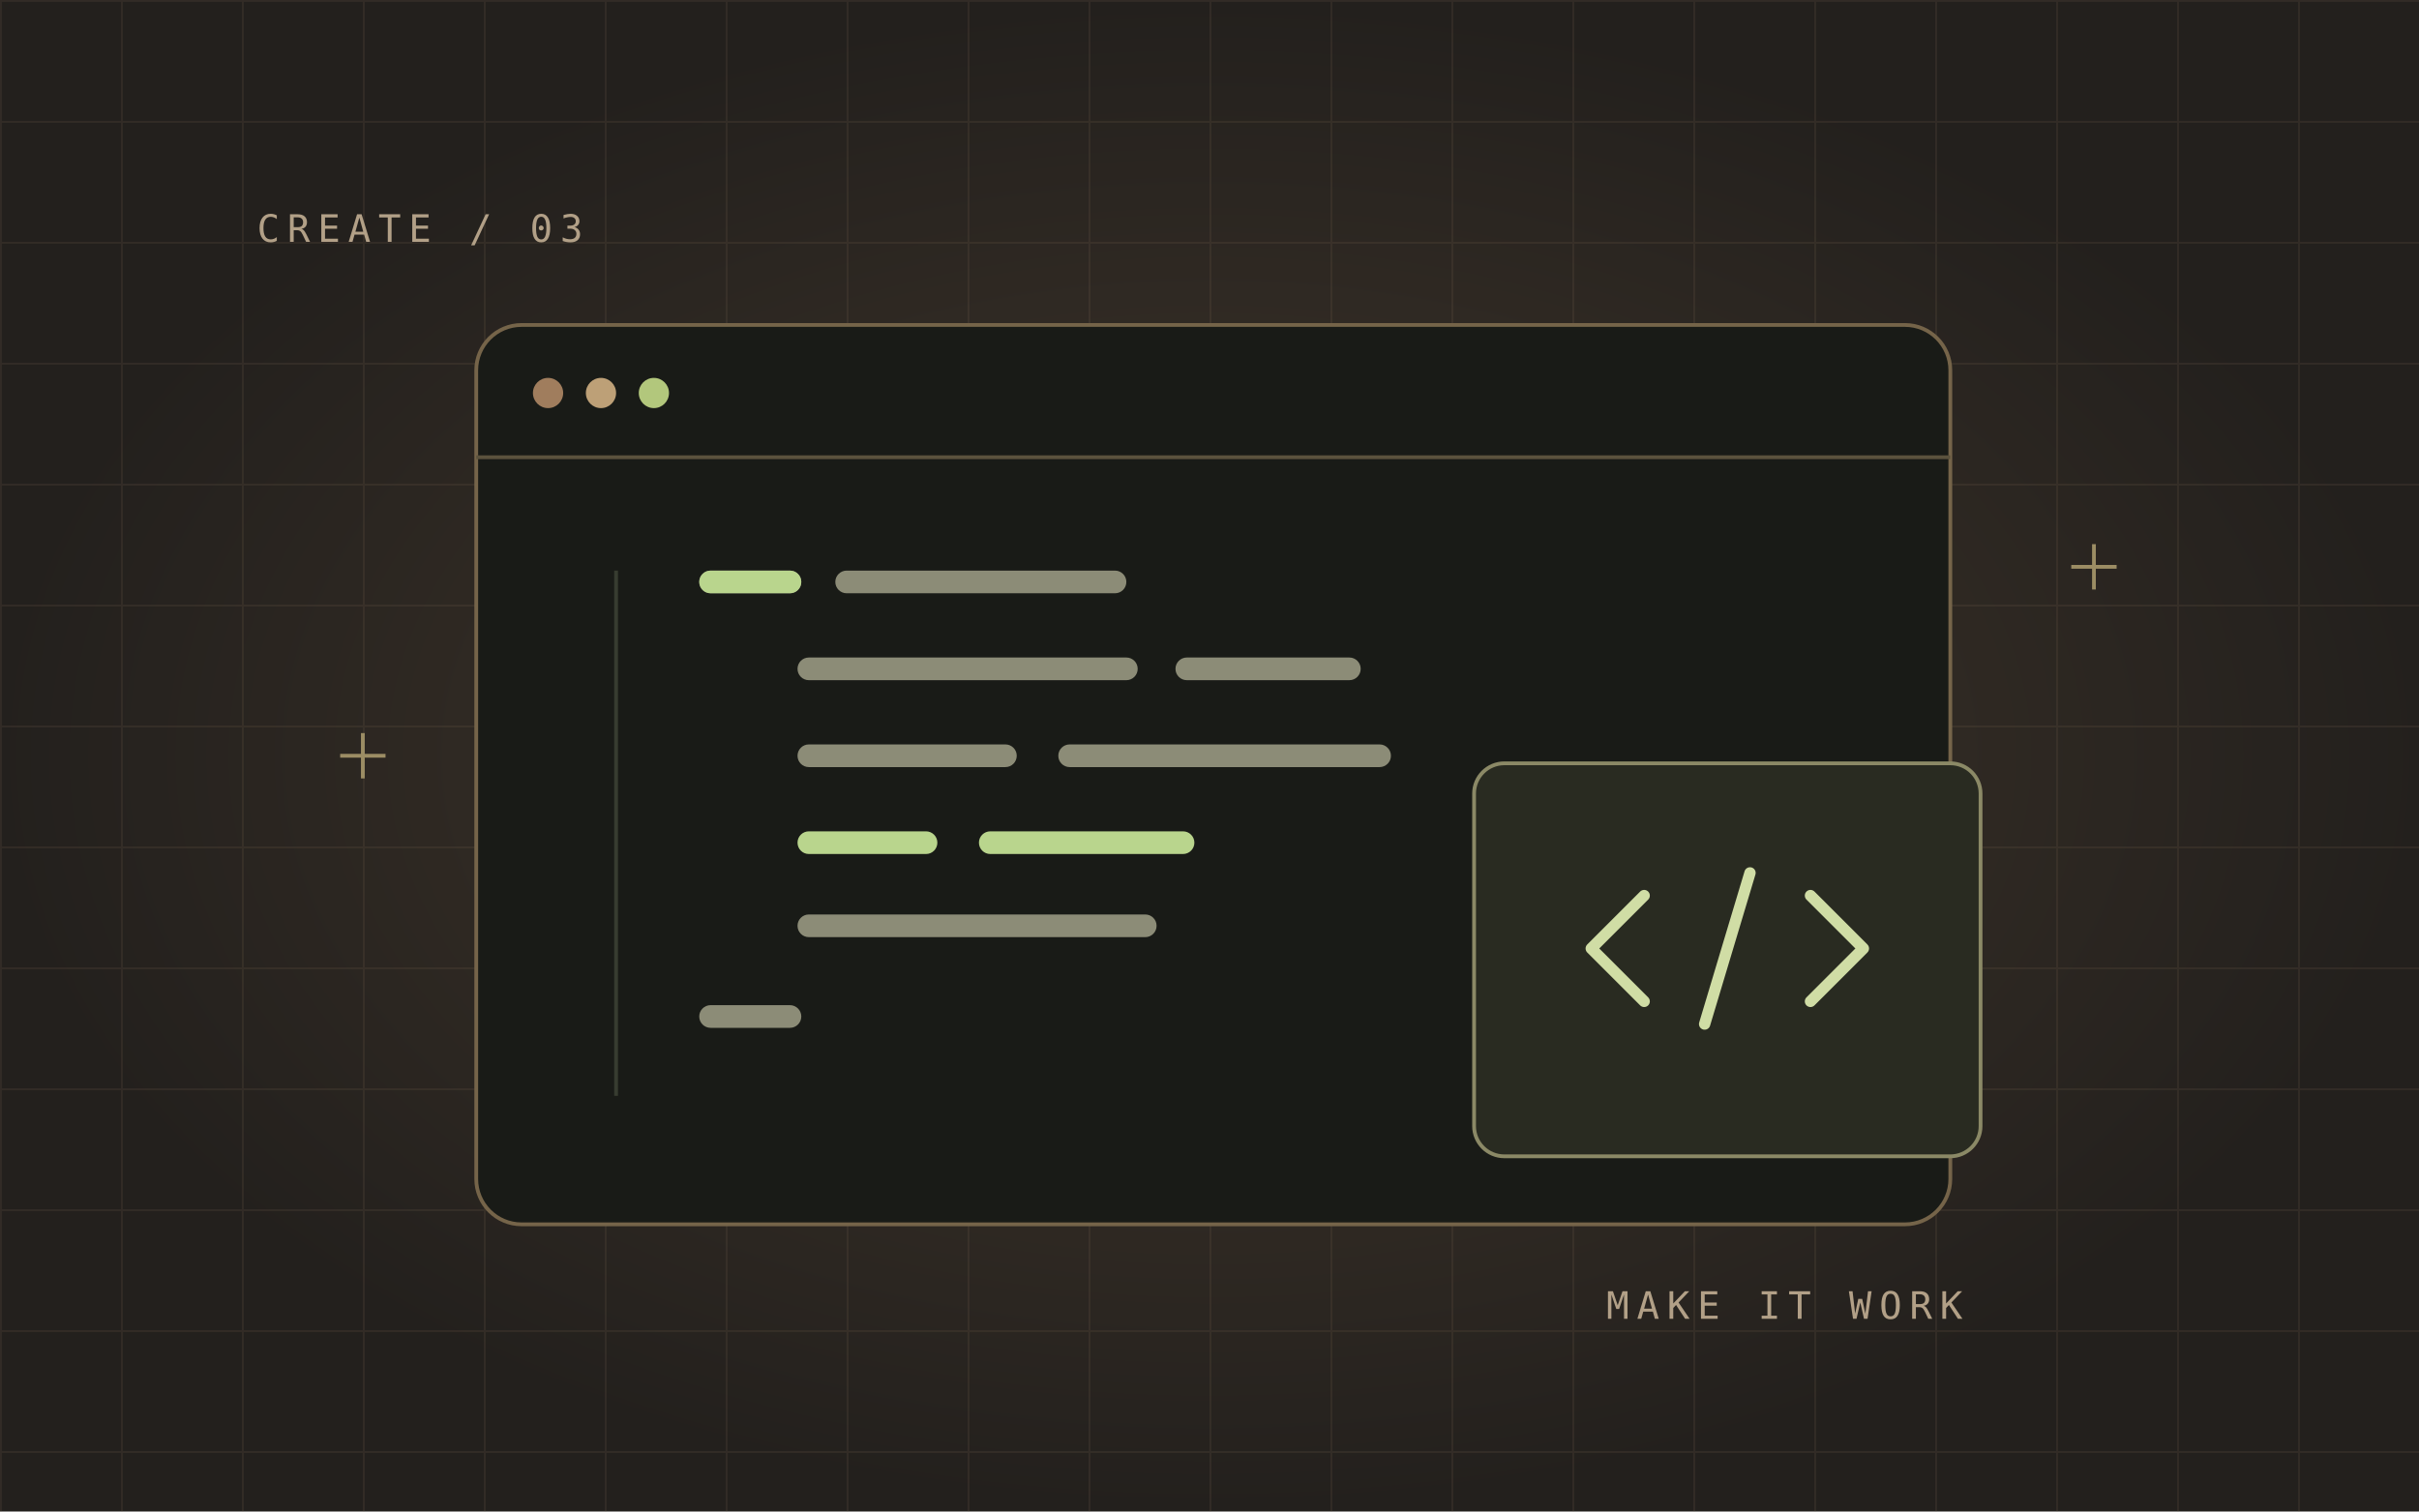
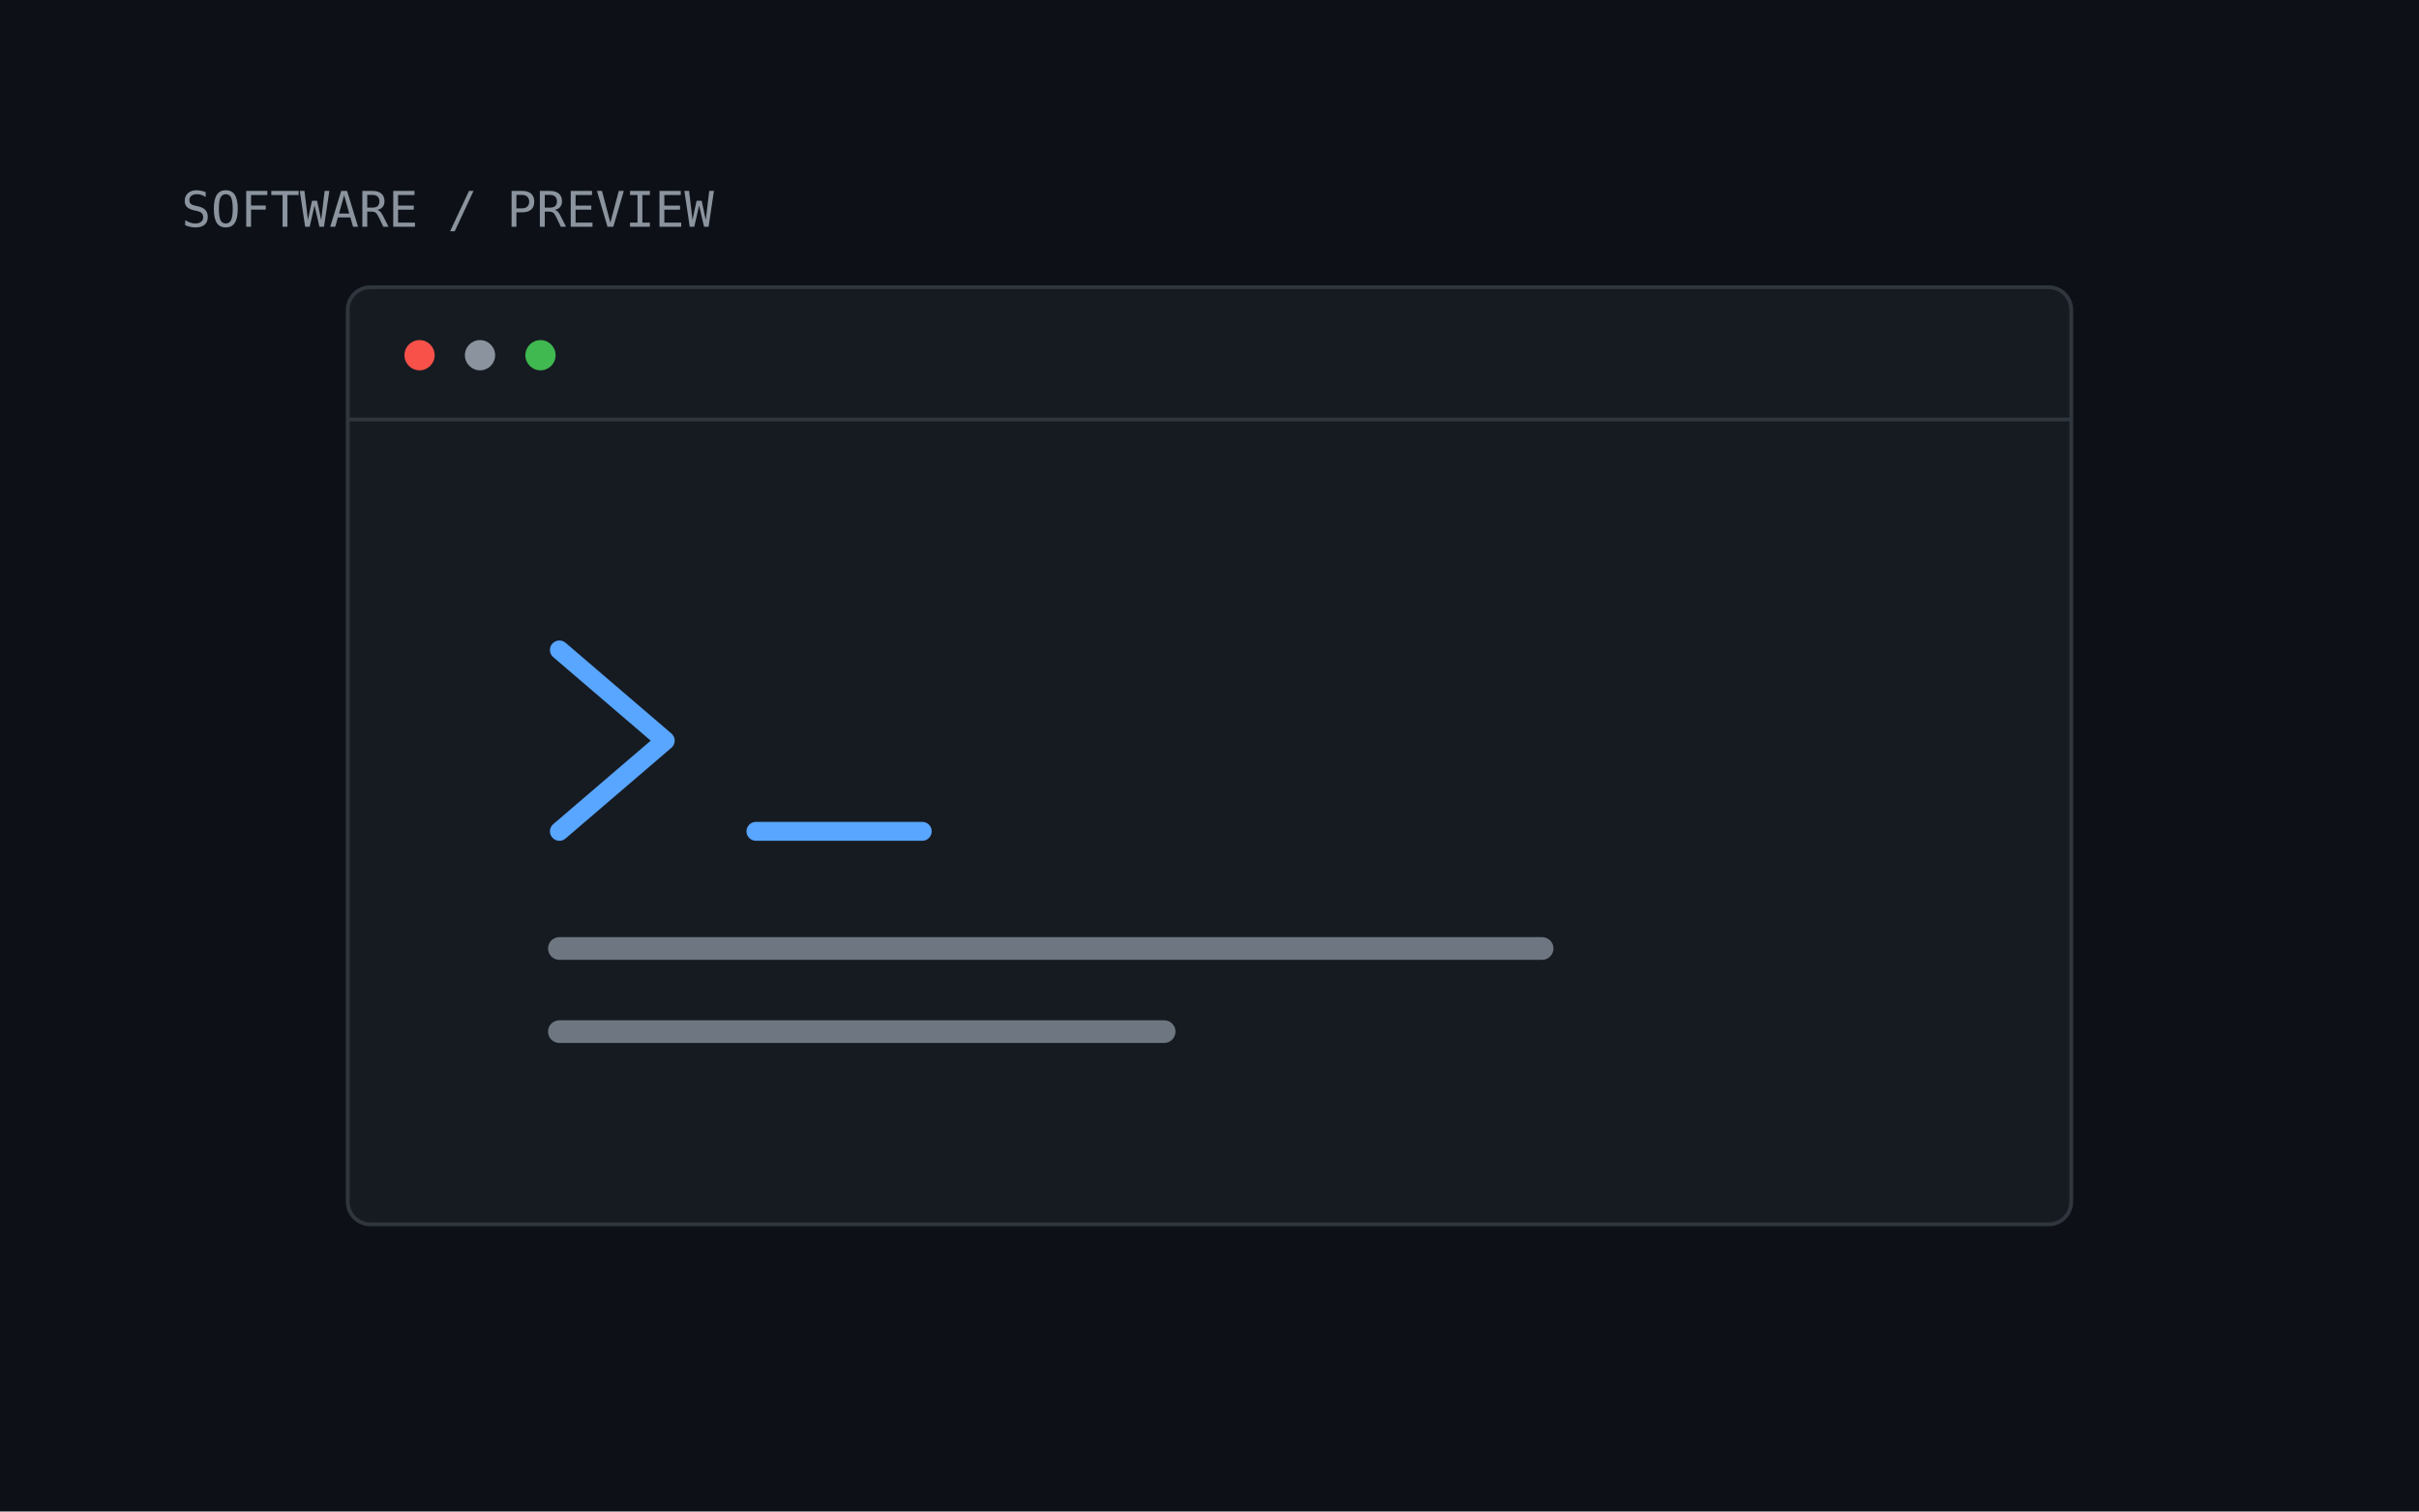
<svg xmlns="http://www.w3.org/2000/svg" viewBox="0 0 640 400" fill="none">
-   <defs>
-     <radialGradient id="g">
-       <stop stop-color="#42372c" />
-       <stop offset="1" stop-color="#23201d" />
-     </radialGradient>
-     <pattern id="p" width="32" height="32" patternUnits="userSpaceOnUse">
-       <path d="M32 0H0v32" stroke="#75604d" opacity=".18" />
-     </pattern>
-   </defs>
-   <rect width="640" height="400" fill="url(#g)" />
-   <rect width="640" height="400" fill="url(#p)" />
-   <rect x="126" y="86" width="390" height="238" rx="12" fill="#191b17" stroke="#756449" />
-   <path d="M126 121h390" stroke="#5b523d" />
-   <circle cx="145" cy="104" r="4" fill="#a07d5d" />
-   <circle cx="159" cy="104" r="4" fill="#bda077" />
-   <circle cx="173" cy="104" r="4" fill="#b2c77c" />
-   <path d="M163 151v139" stroke="#373c30" />
-   <g fill="#8c8c77">
-     <rect x="185" y="151" width="27" height="6" rx="3" />
-     <rect x="221" y="151" width="77" height="6" rx="3" />
-     <rect x="211" y="174" width="90" height="6" rx="3" />
-     <rect x="311" y="174" width="49" height="6" rx="3" />
-     <rect x="211" y="197" width="58" height="6" rx="3" />
-     <rect x="280" y="197" width="88" height="6" rx="3" />
-     <rect x="211" y="242" width="95" height="6" rx="3" />
-     <rect x="185" y="266" width="27" height="6" rx="3" />
-   </g>
-   <g fill="#b9d58d">
-     <rect x="185" y="151" width="27" height="6" rx="3" />
-     <rect x="211" y="220" width="37" height="6" rx="3" />
-     <rect x="259" y="220" width="57" height="6" rx="3" />
-   </g>
-   <rect x="390" y="202" width="134" height="104" rx="8" fill="#292b21" stroke="#8b8966" />
-   <path d="m435 237-14 14 14 14M479 237l14 14-14 14M463 231l-12 40" stroke="#d0dda5" stroke-width="3" stroke-linecap="round" stroke-linejoin="round" />
-   <g font-family="Consolas,monospace" font-size="10" letter-spacing="2" fill="#b2a087">
-     <text x="68" y="64">CREATE / 03</text>
-     <text x="425" y="349">MAKE IT WORK</text>
-   </g>
-   <path d="M90 200h12m-6-6v12M548 150h12m-6-6v12" stroke="#9c8d64" />
+   <rect width="640" height="400" fill="#0d1117" />
+   <rect x="92" y="76" width="456" height="248" rx="6" fill="#161b22" stroke="#30363d" />
+   <path d="M92 111h456" stroke="#30363d" />
+   <circle cx="111" cy="94" r="4" fill="#f85149" />
+   <circle cx="127" cy="94" r="4" fill="#8b949e" />
+   <circle cx="143" cy="94" r="4" fill="#3fb950" />
+   <path d="m148 172 28 24-28 24m52 0h44" stroke="#58a6ff" stroke-width="5" stroke-linecap="round" stroke-linejoin="round" />
+   <path d="M148 251h260m-260 22h160" stroke="#6e7681" stroke-width="6" stroke-linecap="round" />
+   <text x="48" y="60" fill="#8b949e" font-family="Consolas,monospace" font-size="13">SOFTWARE / PREVIEW</text>
</svg>
